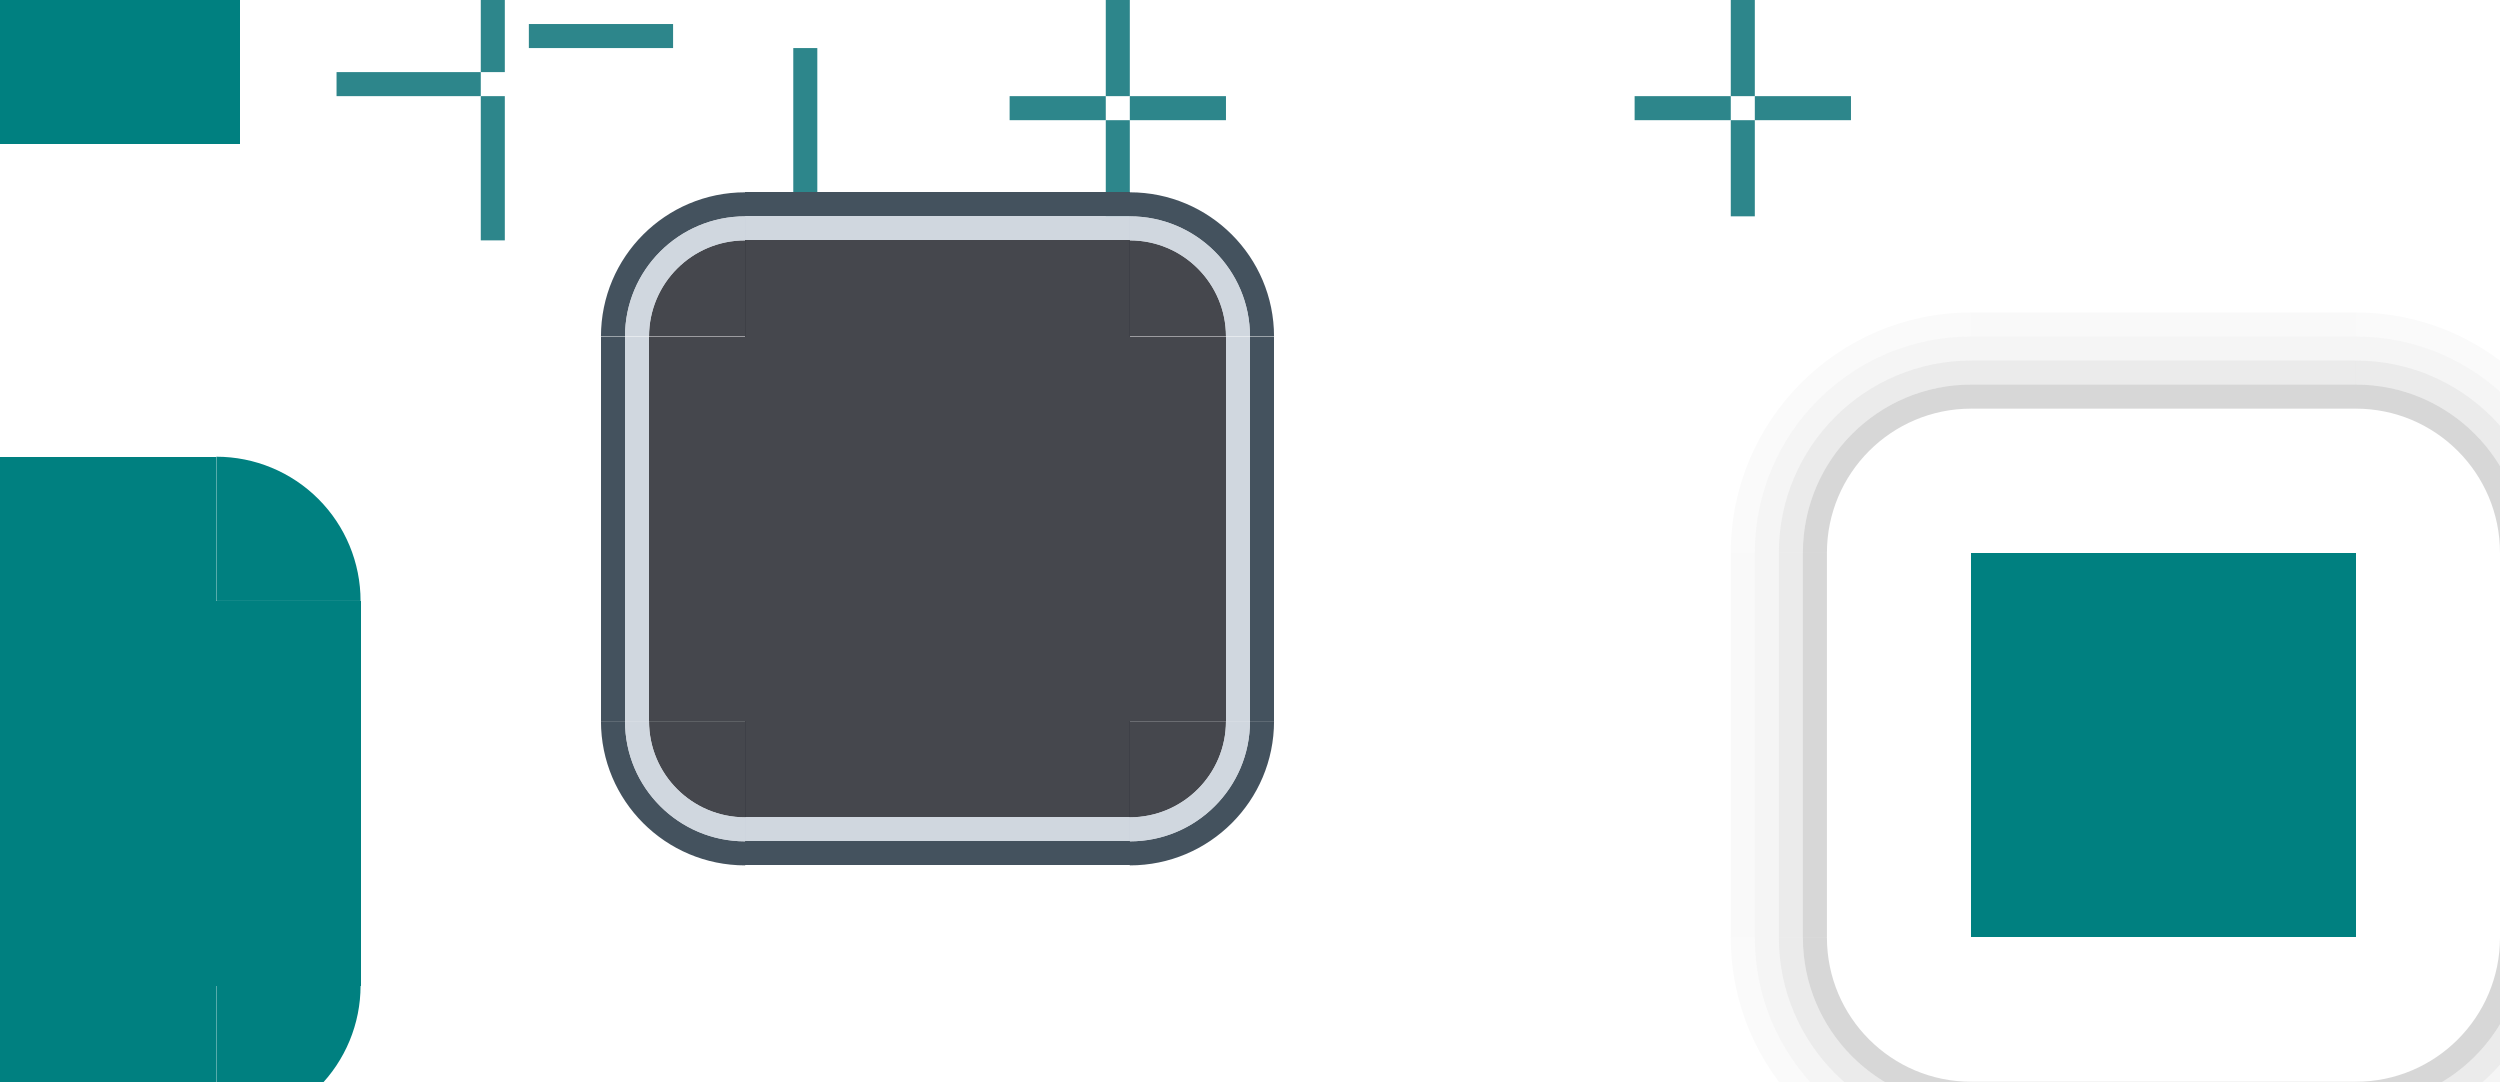
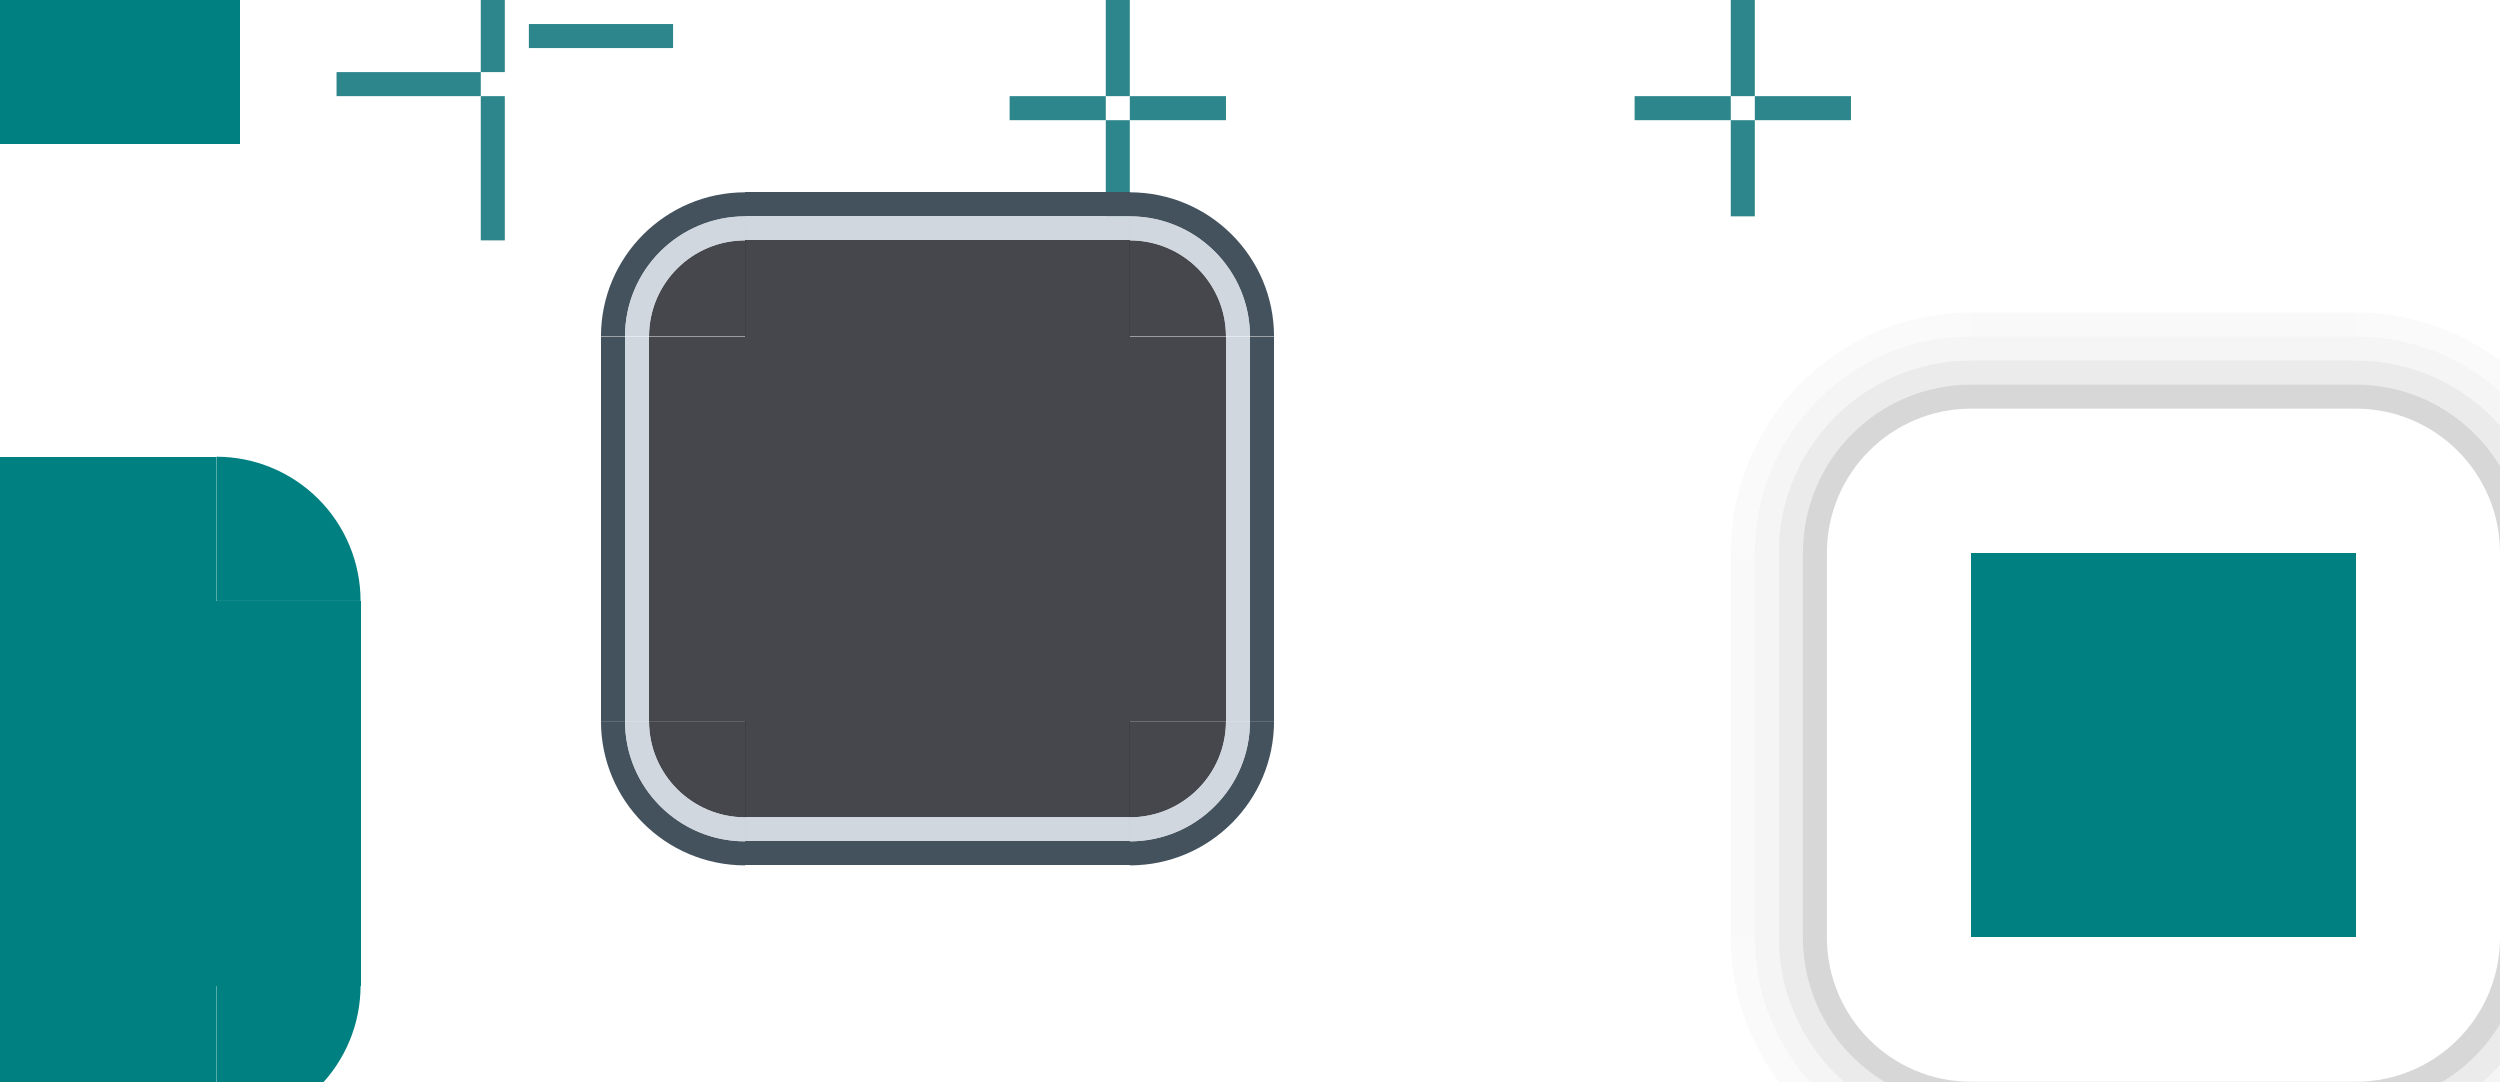
<svg xmlns="http://www.w3.org/2000/svg" xmlns:xlink="http://www.w3.org/1999/xlink" width="104" height="45" viewBox="0 0 104 45" version="1.1" id="svg8">
  <defs id="defs2" />
  <g id="layer1" transform="translate(-40.73667,-923.2404)">
    <rect y="920.24" x="60.737" height="6" width="1" id="hint-top-margin" style="opacity:1;fill:#2d868b;fill-opacity:1;stroke:none;stroke-width:1.414;stroke-linecap:round;stroke-miterlimit:4;stroke-dasharray:none;stroke-opacity:1" />
    <rect style="opacity:1;fill:#2d868b;fill-opacity:1;stroke:none;stroke-width:1.414;stroke-linecap:round;stroke-miterlimit:4;stroke-dasharray:none;stroke-opacity:1" id="hint-bottom-margin" width="1" height="6" x="60.737" y="927.24" />
    <rect style="opacity:1;fill:#2d868b;fill-opacity:1;stroke:none;stroke-width:1;stroke-linecap:round;stroke-miterlimit:4;stroke-dasharray:none;stroke-opacity:1" id="hint-left-margin" width="6" height="1" x="54.737" y="926.24" />
    <rect y="924.24" x="62.737" height="1" width="6" id="hint-right-margin" style="opacity:1;fill:#2d868b;fill-opacity:1;stroke:none;stroke-width:1;stroke-linecap:round;stroke-miterlimit:4;stroke-dasharray:none;stroke-opacity:1" />
    <rect y="923.24" x="86.737" height="4" width="1" id="shadow-hint-top-margin" style="opacity:1;fill:#2d868b;fill-opacity:1;stroke:none;stroke-width:1;stroke-linecap:round;stroke-miterlimit:4;stroke-dasharray:none;stroke-opacity:1" />
    <rect style="opacity:1;fill:#2d868b;fill-opacity:1;stroke:none;stroke-width:1;stroke-linecap:round;stroke-miterlimit:4;stroke-dasharray:none;stroke-opacity:1" id="shadow-hint-bottom-margin" width="1" height="4" x="86.737" y="928.24" />
    <rect style="opacity:1;fill:#2d868b;fill-opacity:1;stroke:none;stroke-width:1;stroke-linecap:round;stroke-miterlimit:4;stroke-dasharray:none;stroke-opacity:1" id="shadow-hint-left-margin" width="4" height="1" x="82.737" y="927.24" />
    <rect y="927.24" x="87.737" height="1" width="4" id="shadow-hint-right-margin" style="opacity:1;fill:#2d868b;fill-opacity:1;stroke:none;stroke-width:1;stroke-linecap:round;stroke-miterlimit:4;stroke-dasharray:none;stroke-opacity:1" />
-     <rect style="opacity:1;fill:#2d868b;fill-opacity:1;stroke:none;stroke-width:1.414;stroke-linecap:round;stroke-miterlimit:4;stroke-dasharray:none;stroke-opacity:1" id="thick-hint-top-margin" width="1" height="6" x="72.737" y="915.24" />
-     <rect y="925.24" x="73.737" height="6" width="1" id="thick-hint-bottom-margin" style="opacity:1;fill:#2d868b;fill-opacity:1;stroke:none;stroke-width:1.414;stroke-linecap:round;stroke-miterlimit:4;stroke-dasharray:none;stroke-opacity:1" />
-     <rect y="921.24" x="67.737" height="1" width="6" id="thick-hint-left-margin" style="opacity:1;fill:#2d868b;fill-opacity:1;stroke:none;stroke-width:1;stroke-linecap:round;stroke-miterlimit:4;stroke-dasharray:none;stroke-opacity:1" />
-     <rect style="opacity:1;fill:#2d868b;fill-opacity:1;stroke:none;stroke-width:1;stroke-linecap:round;stroke-miterlimit:4;stroke-dasharray:none;stroke-opacity:1" id="thick-hint-right-margin" width="6" height="1" x="75.737" y="922.24" />
    <g id="shadow-top" transform="matrix(0.4999998,0,0,1,28.3684,-15.00007)" style="fill:none;stroke-width:1.414">
      <rect style="opacity:1;fill:none;fill-opacity:1;stroke:none;stroke-width:1.414;stroke-linecap:round;stroke-miterlimit:4;stroke-dasharray:none;stroke-opacity:1" id="rect938" width="32" height="6" x="188.737" y="955.24" />
      <rect y="954.24" x="188.737" height="1" width="32" id="rect940" style="opacity:1;fill:#000000;fill-opacity:0.16;stroke:none;stroke-width:1.414;stroke-linecap:round;stroke-miterlimit:4;stroke-dasharray:none;stroke-opacity:1" />
      <rect style="opacity:1;fill:#000000;fill-opacity:0.08;stroke:none;stroke-width:1.414;stroke-linecap:round;stroke-miterlimit:4;stroke-dasharray:none;stroke-opacity:1" id="rect942" width="32" height="1" x="188.737" y="953.24" />
      <rect y="952.24" x="188.737" height="1" width="32" id="rect944" style="opacity:1;fill:#000000;fill-opacity:0.04;stroke:none;stroke-width:1.414;stroke-linecap:round;stroke-miterlimit:4;stroke-dasharray:none;stroke-opacity:1" />
      <rect style="opacity:1;fill:#000000;fill-opacity:0.024;stroke:none;stroke-width:1.414;stroke-linecap:round;stroke-miterlimit:4;stroke-dasharray:none;stroke-opacity:1" id="rect946" width="32" height="1" x="188.737" y="951.24" />
    </g>
    <g style="stroke-width:1.414" transform="matrix(0,0.4999998,-1,0,1099.977,851.8721)" id="shadow-right">
      <rect y="955.24" x="188.737" height="6" width="32" id="rect1024" style="opacity:1;fill:none;fill-opacity:1;stroke:none;stroke-width:1.414;stroke-linecap:round;stroke-miterlimit:4;stroke-dasharray:none;stroke-opacity:1" />
      <rect style="opacity:1;fill:#000000;fill-opacity:0.16;stroke:none;stroke-width:1.414;stroke-linecap:round;stroke-miterlimit:4;stroke-dasharray:none;stroke-opacity:1" id="rect1026" width="32" height="1" x="188.737" y="954.24" />
      <rect y="953.24" x="188.737" height="1" width="32" id="rect1028" style="opacity:1;fill:#000000;fill-opacity:0.08;stroke:none;stroke-width:1.414;stroke-linecap:round;stroke-miterlimit:4;stroke-dasharray:none;stroke-opacity:1" />
      <rect style="opacity:1;fill:#000000;fill-opacity:0.04;stroke:none;stroke-width:1.414;stroke-linecap:round;stroke-miterlimit:4;stroke-dasharray:none;stroke-opacity:1" id="rect1030" width="32" height="1" x="188.737" y="952.24" />
      <rect y="951.24" x="188.737" height="1" width="32" id="rect1032" style="opacity:1;fill:#000000;fill-opacity:0.024;stroke:none;stroke-width:1.414;stroke-linecap:round;stroke-miterlimit:4;stroke-dasharray:none;stroke-opacity:1" />
    </g>
    <g style="stroke-width:1.414" transform="matrix(0.4999998,0,0,-1,28.3684,1923.481)" id="shadow-bottom">
      <rect y="955.24" x="188.737" height="6" width="32" id="rect1046" style="opacity:1;fill:none;fill-opacity:1;stroke:none;stroke-width:1.414;stroke-linecap:round;stroke-miterlimit:4;stroke-dasharray:none;stroke-opacity:1" />
      <rect style="opacity:1;fill:#000000;fill-opacity:0.16;stroke:none;stroke-width:1.414;stroke-linecap:round;stroke-miterlimit:4;stroke-dasharray:none;stroke-opacity:1" id="rect1048" width="32" height="1" x="188.737" y="954.24" />
      <rect y="953.24" x="188.737" height="1" width="32" id="rect1050" style="opacity:1;fill:#000000;fill-opacity:0.08;stroke:none;stroke-width:1.414;stroke-linecap:round;stroke-miterlimit:4;stroke-dasharray:none;stroke-opacity:1" />
      <rect style="opacity:1;fill:#000000;fill-opacity:0.04;stroke:none;stroke-width:1.414;stroke-linecap:round;stroke-miterlimit:4;stroke-dasharray:none;stroke-opacity:1" id="rect1052" width="32" height="1" x="188.737" y="952.24" />
      <rect y="951.24" x="188.737" height="1" width="32" id="rect1054" style="opacity:1;fill:#000000;fill-opacity:0.024;stroke:none;stroke-width:1.414;stroke-linecap:round;stroke-miterlimit:4;stroke-dasharray:none;stroke-opacity:1" />
    </g>
    <g style="stroke-width:1.414" transform="matrix(0,-0.4999998,1,0,-838.5037,1056.609)" id="shadow-left">
      <rect y="955.24" x="188.737" height="6" width="32" id="rect1078" style="opacity:1;fill:none;fill-opacity:1;stroke:none;stroke-width:1.414;stroke-linecap:round;stroke-miterlimit:4;stroke-dasharray:none;stroke-opacity:1" />
      <rect style="opacity:1;fill:#000000;fill-opacity:0.16;stroke:none;stroke-width:1.414;stroke-linecap:round;stroke-miterlimit:4;stroke-dasharray:none;stroke-opacity:1" id="rect1080" width="32" height="1" x="188.737" y="954.24" />
      <rect y="953.24" x="188.737" height="1" width="32" id="rect1082" style="opacity:1;fill:#000000;fill-opacity:0.08;stroke:none;stroke-width:1.414;stroke-linecap:round;stroke-miterlimit:4;stroke-dasharray:none;stroke-opacity:1" />
      <rect style="opacity:1;fill:#000000;fill-opacity:0.04;stroke:none;stroke-width:1.414;stroke-linecap:round;stroke-miterlimit:4;stroke-dasharray:none;stroke-opacity:1" id="rect1084" width="32" height="1" x="188.737" y="952.24" />
      <rect y="951.24" x="188.737" height="1" width="32" id="rect1086" style="opacity:1;fill:#000000;fill-opacity:0.024;stroke:none;stroke-width:1.414;stroke-linecap:round;stroke-miterlimit:4;stroke-dasharray:none;stroke-opacity:1" />
    </g>
    <rect style="opacity:1;fill:#2d868b;fill-opacity:1;stroke:none;stroke-width:1;stroke-linecap:round;stroke-miterlimit:4;stroke-dasharray:none;stroke-opacity:1" id="shadow-hint-top-inset" width="1" height="4" x="112.737" y="923.24" />
    <rect y="928.24" x="112.737" height="4" width="1" id="shadow-hint-bottom-inset" style="opacity:1;fill:#2d868b;fill-opacity:1;stroke:none;stroke-width:1;stroke-linecap:round;stroke-miterlimit:4;stroke-dasharray:none;stroke-opacity:1" />
    <rect y="927.24" x="108.737" height="1" width="4" id="shadow-hint-left-inset" style="opacity:1;fill:#2d868b;fill-opacity:1;stroke:none;stroke-width:1;stroke-linecap:round;stroke-miterlimit:4;stroke-dasharray:none;stroke-opacity:1" />
    <rect style="opacity:1;fill:#2d868b;fill-opacity:1;stroke:none;stroke-width:1;stroke-linecap:round;stroke-miterlimit:4;stroke-dasharray:none;stroke-opacity:1" id="shadow-hint-right-inset" width="4" height="1" x="113.737" y="927.24" />
    <rect y="948.24" x="33.737" height="16" width="16" id="mask-center" style="opacity:1;fill:#008080;fill-opacity:1;fill-rule:evenodd;stroke:none;stroke-width:0.248;stroke-linecap:square;stroke-linejoin:miter;stroke-miterlimit:4;stroke-dasharray:none;stroke-opacity:1;paint-order:normal;shape-rendering:crispEdges" />
    <g transform="matrix(0,0.4999999,-1,0,1037.977,898.872)" id="right" style="stroke-width:1.414">
      <rect y="76.737" x="-945.24" height="32" width="1" id="rect3151" style="opacity:1;fill:#44525e;fill-opacity:1;fill-rule:evenodd;stroke:none;stroke-width:3.04;stroke-linecap:square;stroke-linejoin:miter;stroke-miterlimit:4;stroke-dasharray:none;stroke-opacity:1;paint-order:normal;shape-rendering:crispEdges" transform="rotate(-90)" />
      <rect y="76.737" x="-950.24" height="32" width="4" id="rect3155" style="opacity:0.8;fill:#161920;fill-opacity:1;fill-rule:evenodd;stroke:none;stroke-width:3.04;stroke-linecap:square;stroke-linejoin:miter;stroke-miterlimit:4;stroke-dasharray:none;stroke-opacity:1;paint-order:normal;shape-rendering:crispEdges" transform="rotate(-90)" />
      <rect transform="rotate(-90)" style="opacity:1;fill:#c4ccd6;fill-opacity:0.796;fill-rule:evenodd;stroke:none;stroke-width:3.04;stroke-linecap:square;stroke-linejoin:miter;stroke-miterlimit:4;stroke-dasharray:none;stroke-opacity:1;paint-order:normal;shape-rendering:crispEdges" id="rect3153" width="1" height="32" x="-946.24" y="76.737" />
    </g>
    <g transform="matrix(-1,0,0,1,187.4734,-13.99993)" id="topleft">
      <path style="opacity:1;fill:#44525e;fill-opacity:1;stroke:none;stroke-width:3;stroke-linecap:round;stroke-miterlimit:4;stroke-dasharray:none;stroke-opacity:1" d="m 69,15 v 1 a 5,5 0 0 1 5,5 h 1 a 6,6 0 0 0 -6,-6 z" transform="translate(46.7367,930.2404)" id="path3175" />
      <path style="opacity:0.8;fill:#161920;fill-opacity:1;stroke:none;stroke-width:3;stroke-linecap:round;stroke-miterlimit:4;stroke-dasharray:none;stroke-opacity:1" id="path3179" d="m 119.737,-951.24 a 4,4 0 0 1 -4,4 v -4 z" transform="scale(1,-1)" />
      <path style="opacity:1;fill:#c4ccd6;fill-opacity:0.796;stroke:none;stroke-width:3;stroke-linecap:round;stroke-miterlimit:4;stroke-dasharray:none;stroke-opacity:1" d="m 69,16 v 1 a 4,4 0 0 1 4,4 h 1 a 5,5 0 0 0 -5,-5 z" transform="translate(46.7367,930.2404)" id="path3177" />
    </g>
    <g id="top" transform="matrix(0.5,0,0,1,51.52907,-29.60711)" style="stroke-width:1.414">
      <rect transform="rotate(-90)" style="fill:#44525e;fill-opacity:1;fill-rule:evenodd;stroke:none;stroke-width:3.04;stroke-linecap:square;stroke-linejoin:miter;stroke-miterlimit:4;stroke-dasharray:none;stroke-opacity:1;paint-order:normal;shape-rendering:crispEdges" id="rect892" width="1" height="32" x="-961.848" y="40.415" />
      <rect transform="rotate(-90)" style="opacity:0.8;fill:#161920;fill-opacity:1;fill-rule:evenodd;stroke:none;stroke-width:3.04;stroke-linecap:square;stroke-linejoin:miter;stroke-miterlimit:4;stroke-dasharray:none;stroke-opacity:1;paint-order:normal;shape-rendering:crispEdges" id="rect3136" width="4" height="32" x="-966.848" y="40.415" />
      <rect y="40.415" x="-962.848" height="32" width="1" id="rect886" style="fill:#c4ccd6;fill-opacity:0.796;fill-rule:evenodd;stroke:none;stroke-width:3.04;stroke-linecap:square;stroke-linejoin:miter;stroke-miterlimit:4;stroke-dasharray:none;stroke-opacity:1;paint-order:normal;shape-rendering:crispEdges" transform="rotate(-90)" />
    </g>
    <g id="left" transform="matrix(0,-0.5,1,0,-895.1109,973.4481)" style="stroke-width:1.414">
      <rect transform="rotate(-90)" style="fill:#44525e;fill-opacity:1;fill-rule:evenodd;stroke:none;stroke-width:3.04;stroke-linecap:square;stroke-linejoin:miter;stroke-miterlimit:4;stroke-dasharray:none;stroke-opacity:1;paint-order:normal;shape-rendering:crispEdges" id="rect90904" width="1" height="32" x="-961.848" y="40.415" />
      <rect transform="rotate(-90)" style="opacity:0.8;fill:#161920;fill-opacity:1;fill-rule:evenodd;stroke:none;stroke-width:3.04;stroke-linecap:square;stroke-linejoin:miter;stroke-miterlimit:4;stroke-dasharray:none;stroke-opacity:1;paint-order:normal;shape-rendering:crispEdges" id="rect90906" width="4" height="32" x="-966.848" y="40.415" />
      <rect y="40.415" x="-962.848" height="32" width="1" id="rect90908" style="fill:#c4ccd6;fill-opacity:0.796;fill-rule:evenodd;stroke:none;stroke-width:3.04;stroke-linecap:square;stroke-linejoin:miter;stroke-miterlimit:4;stroke-dasharray:none;stroke-opacity:1;paint-order:normal;shape-rendering:crispEdges" transform="rotate(-90)" />
    </g>
    <g id="bottom" transform="matrix(0.5,0,0,-1,51.52907,1920.088)" style="stroke-width:1.414">
      <rect transform="rotate(-90)" style="fill:#44525e;fill-opacity:1;fill-rule:evenodd;stroke:none;stroke-width:3.04;stroke-linecap:square;stroke-linejoin:miter;stroke-miterlimit:4;stroke-dasharray:none;stroke-opacity:1;paint-order:normal;shape-rendering:crispEdges" id="rect116602" width="1" height="32" x="-961.848" y="40.415" />
      <rect transform="rotate(-90)" style="opacity:0.8;fill:#161920;fill-opacity:1;fill-rule:evenodd;stroke:none;stroke-width:3.04;stroke-linecap:square;stroke-linejoin:miter;stroke-miterlimit:4;stroke-dasharray:none;stroke-opacity:1;paint-order:normal;shape-rendering:crispEdges" id="rect116604" width="4" height="32" x="-966.848" y="40.415" />
      <rect y="40.415" x="-962.848" height="32" width="1" id="rect116606" style="fill:#c4ccd6;fill-opacity:0.796;fill-rule:evenodd;stroke:none;stroke-width:3.04;stroke-linecap:square;stroke-linejoin:miter;stroke-miterlimit:4;stroke-dasharray:none;stroke-opacity:1;paint-order:normal;shape-rendering:crispEdges" transform="rotate(-90)" />
    </g>
    <g transform="translate(-28.00001,-14.00001)" id="topright">
      <path style="opacity:1;fill:#44525e;fill-opacity:1;stroke:none;stroke-width:3;stroke-linecap:round;stroke-miterlimit:4;stroke-dasharray:none;stroke-opacity:1" d="m 69,15 v 1 a 5,5 0 0 1 5,5 h 1 a 6,6 0 0 0 -6,-6 z" transform="translate(46.7367,930.2404)" id="path152320" />
      <path style="opacity:0.8;fill:#161920;fill-opacity:1;stroke:none;stroke-width:3;stroke-linecap:round;stroke-miterlimit:4;stroke-dasharray:none;stroke-opacity:1" id="path152322" d="m 119.737,-951.24 a 4,4 0 0 1 -4,4 v -4 z" transform="scale(1,-1)" />
      <path style="opacity:1;fill:#c4ccd6;fill-opacity:0.796;stroke:none;stroke-width:3;stroke-linecap:round;stroke-miterlimit:4;stroke-dasharray:none;stroke-opacity:1" d="m 69,16 v 1 a 4,4 0 0 1 4,4 h 1 a 5,5 0 0 0 -5,-5 z" transform="translate(46.7367,930.2404)" id="path152324" />
    </g>
    <g transform="matrix(1,0,0,-1,-28.00001,1904.481)" id="bottomright">
      <path style="opacity:1;fill:#44525e;fill-opacity:1;stroke:none;stroke-width:3;stroke-linecap:round;stroke-miterlimit:4;stroke-dasharray:none;stroke-opacity:1" d="m 69,15 v 1 a 5,5 0 0 1 5,5 h 1 a 6,6 0 0 0 -6,-6 z" transform="translate(46.7367,930.2404)" id="path152391" />
      <path style="opacity:0.8;fill:#161920;fill-opacity:1;stroke:none;stroke-width:3;stroke-linecap:round;stroke-miterlimit:4;stroke-dasharray:none;stroke-opacity:1" id="path152393" d="m 119.737,-951.24 a 4,4 0 0 1 -4,4 v -4 z" transform="scale(1,-1)" />
      <path style="opacity:1;fill:#c4ccd6;fill-opacity:0.796;stroke:none;stroke-width:3;stroke-linecap:round;stroke-miterlimit:4;stroke-dasharray:none;stroke-opacity:1" d="m 69,16 v 1 a 4,4 0 0 1 4,4 h 1 a 5,5 0 0 0 -5,-5 z" transform="translate(46.7367,930.2404)" id="path152395" />
    </g>
    <g transform="rotate(180,93.7367,952.2404)" id="bottomleft">
      <path style="opacity:1;fill:#44525e;fill-opacity:1;stroke:none;stroke-width:3;stroke-linecap:round;stroke-miterlimit:4;stroke-dasharray:none;stroke-opacity:1" d="m 69,15 v 1 a 5,5 0 0 1 5,5 h 1 a 6,6 0 0 0 -6,-6 z" transform="translate(46.7367,930.2404)" id="path152462" />
      <path style="opacity:0.8;fill:#161920;fill-opacity:1;stroke:none;stroke-width:3;stroke-linecap:round;stroke-miterlimit:4;stroke-dasharray:none;stroke-opacity:1" id="path152464" d="m 119.737,-951.24 a 4,4 0 0 1 -4,4 v -4 z" transform="scale(1,-1)" />
      <path style="opacity:1;fill:#c4ccd6;fill-opacity:0.796;stroke:none;stroke-width:3;stroke-linecap:round;stroke-miterlimit:4;stroke-dasharray:none;stroke-opacity:1" d="m 69,16 v 1 a 4,4 0 0 1 4,4 h 1 a 5,5 0 0 0 -5,-5 z" transform="translate(46.7367,930.2404)" id="path152466" />
    </g>
    <rect y="71.737" x="-953.24" height="16" width="16" id="center" style="opacity:0.8;fill:#161920;fill-opacity:1;fill-rule:evenodd;stroke:none;stroke-width:2.149;stroke-linecap:square;stroke-linejoin:miter;stroke-miterlimit:4;stroke-dasharray:none;stroke-opacity:1;paint-order:normal;shape-rendering:crispEdges" transform="rotate(-90)" />
    <rect y="942.24" x="33.737" height="6" width="16" id="mask-top" style="opacity:1;fill:#008080;fill-opacity:1;fill-rule:evenodd;stroke:none;stroke-width:0.248;stroke-linecap:square;stroke-linejoin:miter;stroke-miterlimit:4;stroke-dasharray:none;stroke-opacity:1;paint-order:normal;shape-rendering:crispEdges" />
    <path style="opacity:1;fill:#008080;stroke-width:2.5;stroke-linecap:round;stroke-linejoin:round;stroke-opacity:0.905" id="mask-topleft" d="m 27.737,948.24 a 6,6 0 0 1 1.757,-4.243 6,6 0 0 1 4.243,-1.757 v 6 z" />
    <use x="0" y="0" xlink:href="#mask-top" id="mask-bottom" transform="translate(4.7875977e-7,21.99999)" />
    <use x="0" y="0" xlink:href="#mask-top" id="mask-right" transform="rotate(90,41.7367,956.2404)" />
    <use x="0" y="0" xlink:href="#mask-top" id="mask-left" transform="rotate(-90,41.73669,956.2404)" />
    <use x="0" y="0" xlink:href="#mask-topleft" id="mask-topright" transform="matrix(-1,0,0,1,83.47338,-1.2480469e-5)" />
    <use x="0" y="0" xlink:href="#mask-topleft" id="mask-bottomleft" transform="matrix(1,0,0,-1,4.7875972e-7,1912.481)" />
    <use x="0" y="0" xlink:href="#mask-topleft" id="mask-bottomright" transform="rotate(180,41.73669,956.2404)" />
    <g id="shadow-topleft" transform="translate(-37.99998,2.999985)">
      <path id="path3252" style="opacity:1;fill:#000000;stroke-width:2.5;stroke-linecap:round;stroke-linejoin:round;stroke-opacity:0.905;fill-opacity:0.02" d="m 160.737,933.24 a 10,10 0 0 0 -10,10 h 1 a 9,9 0 0 1 9,-9 z" />
      <path id="path3237" style="opacity:1;fill:#000000;stroke-width:2.5;stroke-linecap:round;stroke-linejoin:round;stroke-opacity:0.905;fill-opacity:0.16" d="m 160.737,936.24 a 7,7 0 0 0 -7,7 h 1 a 6,6 0 0 1 6,-6 z" />
      <path id="path3242" style="opacity:1;fill:#000000;stroke-width:2.5;stroke-linecap:round;stroke-linejoin:round;stroke-opacity:0.905;fill-opacity:0.08" d="m 160.737,935.24 a 8,8 0 0 0 -8,8 h 1 a 7,7 0 0 1 7,-7 z" />
      <path id="path3244" style="opacity:1;fill:#000000;stroke-width:2.5;stroke-linecap:round;stroke-linejoin:round;stroke-opacity:0.905;fill-opacity:0.04" d="m 160.737,934.24 a 9,9 0 0 0 -9,9 h 1 a 8,8 0 0 1 8,-8 z" />
    </g>
    <rect y="946.24" x="122.737" height="16" width="16" id="shadow-center" style="opacity:1;fill:#008080;fill-opacity:1;fill-rule:evenodd;stroke:none;stroke-width:0.248;stroke-linecap:square;stroke-linejoin:miter;stroke-miterlimit:4;stroke-dasharray:none;stroke-opacity:1;paint-order:normal;shape-rendering:crispEdges" />
    <g id="shadow-topright" transform="matrix(-1,0,0,1,299.4734,2.999985)">
      <path id="path5420" style="opacity:1;fill:#000000;fill-opacity:0.02;stroke-width:2.5;stroke-linecap:round;stroke-linejoin:round;stroke-opacity:0.905" d="m 160.737,933.24 a 10,10 0 0 0 -10,10 h 1 a 9,9 0 0 1 9,-9 z" />
      <path id="path5422" style="opacity:1;fill:#000000;fill-opacity:0.16;stroke-width:2.5;stroke-linecap:round;stroke-linejoin:round;stroke-opacity:0.905" d="m 160.737,936.24 a 7,7 0 0 0 -7,7 h 1 a 6,6 0 0 1 6,-6 z" />
      <path id="path5424" style="opacity:1;fill:#000000;fill-opacity:0.08;stroke-width:2.5;stroke-linecap:round;stroke-linejoin:round;stroke-opacity:0.905" d="m 160.737,935.24 a 8,8 0 0 0 -8,8 h 1 a 7,7 0 0 1 7,-7 z" />
      <path id="path5426" style="opacity:1;fill:#000000;fill-opacity:0.04;stroke-width:2.5;stroke-linecap:round;stroke-linejoin:round;stroke-opacity:0.905" d="m 160.737,934.24 a 9,9 0 0 0 -9,9 h 1 a 8,8 0 0 1 8,-8 z" />
    </g>
    <g id="shadow-bottomleft" transform="matrix(1,0,0,-1,-37.99998,1905.481)">
      <path id="path5430" style="opacity:1;fill:#000000;fill-opacity:0.02;stroke-width:2.5;stroke-linecap:round;stroke-linejoin:round;stroke-opacity:0.905" d="m 160.737,933.24 a 10,10 0 0 0 -10,10 h 1 a 9,9 0 0 1 9,-9 z" />
      <path id="path5432" style="opacity:1;fill:#000000;fill-opacity:0.16;stroke-width:2.5;stroke-linecap:round;stroke-linejoin:round;stroke-opacity:0.905" d="m 160.737,936.24 a 7,7 0 0 0 -7,7 h 1 a 6,6 0 0 1 6,-6 z" />
      <path id="path5434" style="opacity:1;fill:#000000;fill-opacity:0.08;stroke-width:2.5;stroke-linecap:round;stroke-linejoin:round;stroke-opacity:0.905" d="m 160.737,935.24 a 8,8 0 0 0 -8,8 h 1 a 7,7 0 0 1 7,-7 z" />
      <path id="path5436" style="opacity:1;fill:#000000;fill-opacity:0.04;stroke-width:2.5;stroke-linecap:round;stroke-linejoin:round;stroke-opacity:0.905" d="m 160.737,934.24 a 9,9 0 0 0 -9,9 h 1 a 8,8 0 0 1 8,-8 z" />
    </g>
    <g id="shadow-bottomright" transform="rotate(180,149.7367,952.7404)">
      <path id="path5440" style="opacity:1;fill:#000000;fill-opacity:0.02;stroke-width:2.5;stroke-linecap:round;stroke-linejoin:round;stroke-opacity:0.905" d="m 160.737,933.24 a 10,10 0 0 0 -10,10 h 1 a 9,9 0 0 1 9,-9 z" />
      <path id="path5442" style="opacity:1;fill:#000000;fill-opacity:0.16;stroke-width:2.5;stroke-linecap:round;stroke-linejoin:round;stroke-opacity:0.905" d="m 160.737,936.24 a 7,7 0 0 0 -7,7 h 1 a 6,6 0 0 1 6,-6 z" />
      <path id="path5444" style="opacity:1;fill:#000000;fill-opacity:0.08;stroke-width:2.5;stroke-linecap:round;stroke-linejoin:round;stroke-opacity:0.905" d="m 160.737,935.24 a 8,8 0 0 0 -8,8 h 1 a 7,7 0 0 1 7,-7 z" />
      <path id="path5446" style="opacity:1;fill:#000000;fill-opacity:0.04;stroke-width:2.5;stroke-linecap:round;stroke-linejoin:round;stroke-opacity:0.905" d="m 160.737,934.24 a 9,9 0 0 0 -9,9 h 1 a 8,8 0 0 1 8,-8 z" />
    </g>
    <rect y="913.24" x="34.737" height="16" width="16" id="hint-stretch-borders" style="opacity:1;fill:#008080;fill-opacity:1;fill-rule:evenodd;stroke:none;stroke-width:0.248;stroke-linecap:square;stroke-linejoin:miter;stroke-miterlimit:4;stroke-dasharray:none;stroke-opacity:1;paint-order:normal;shape-rendering:crispEdges" />
  </g>
</svg>
